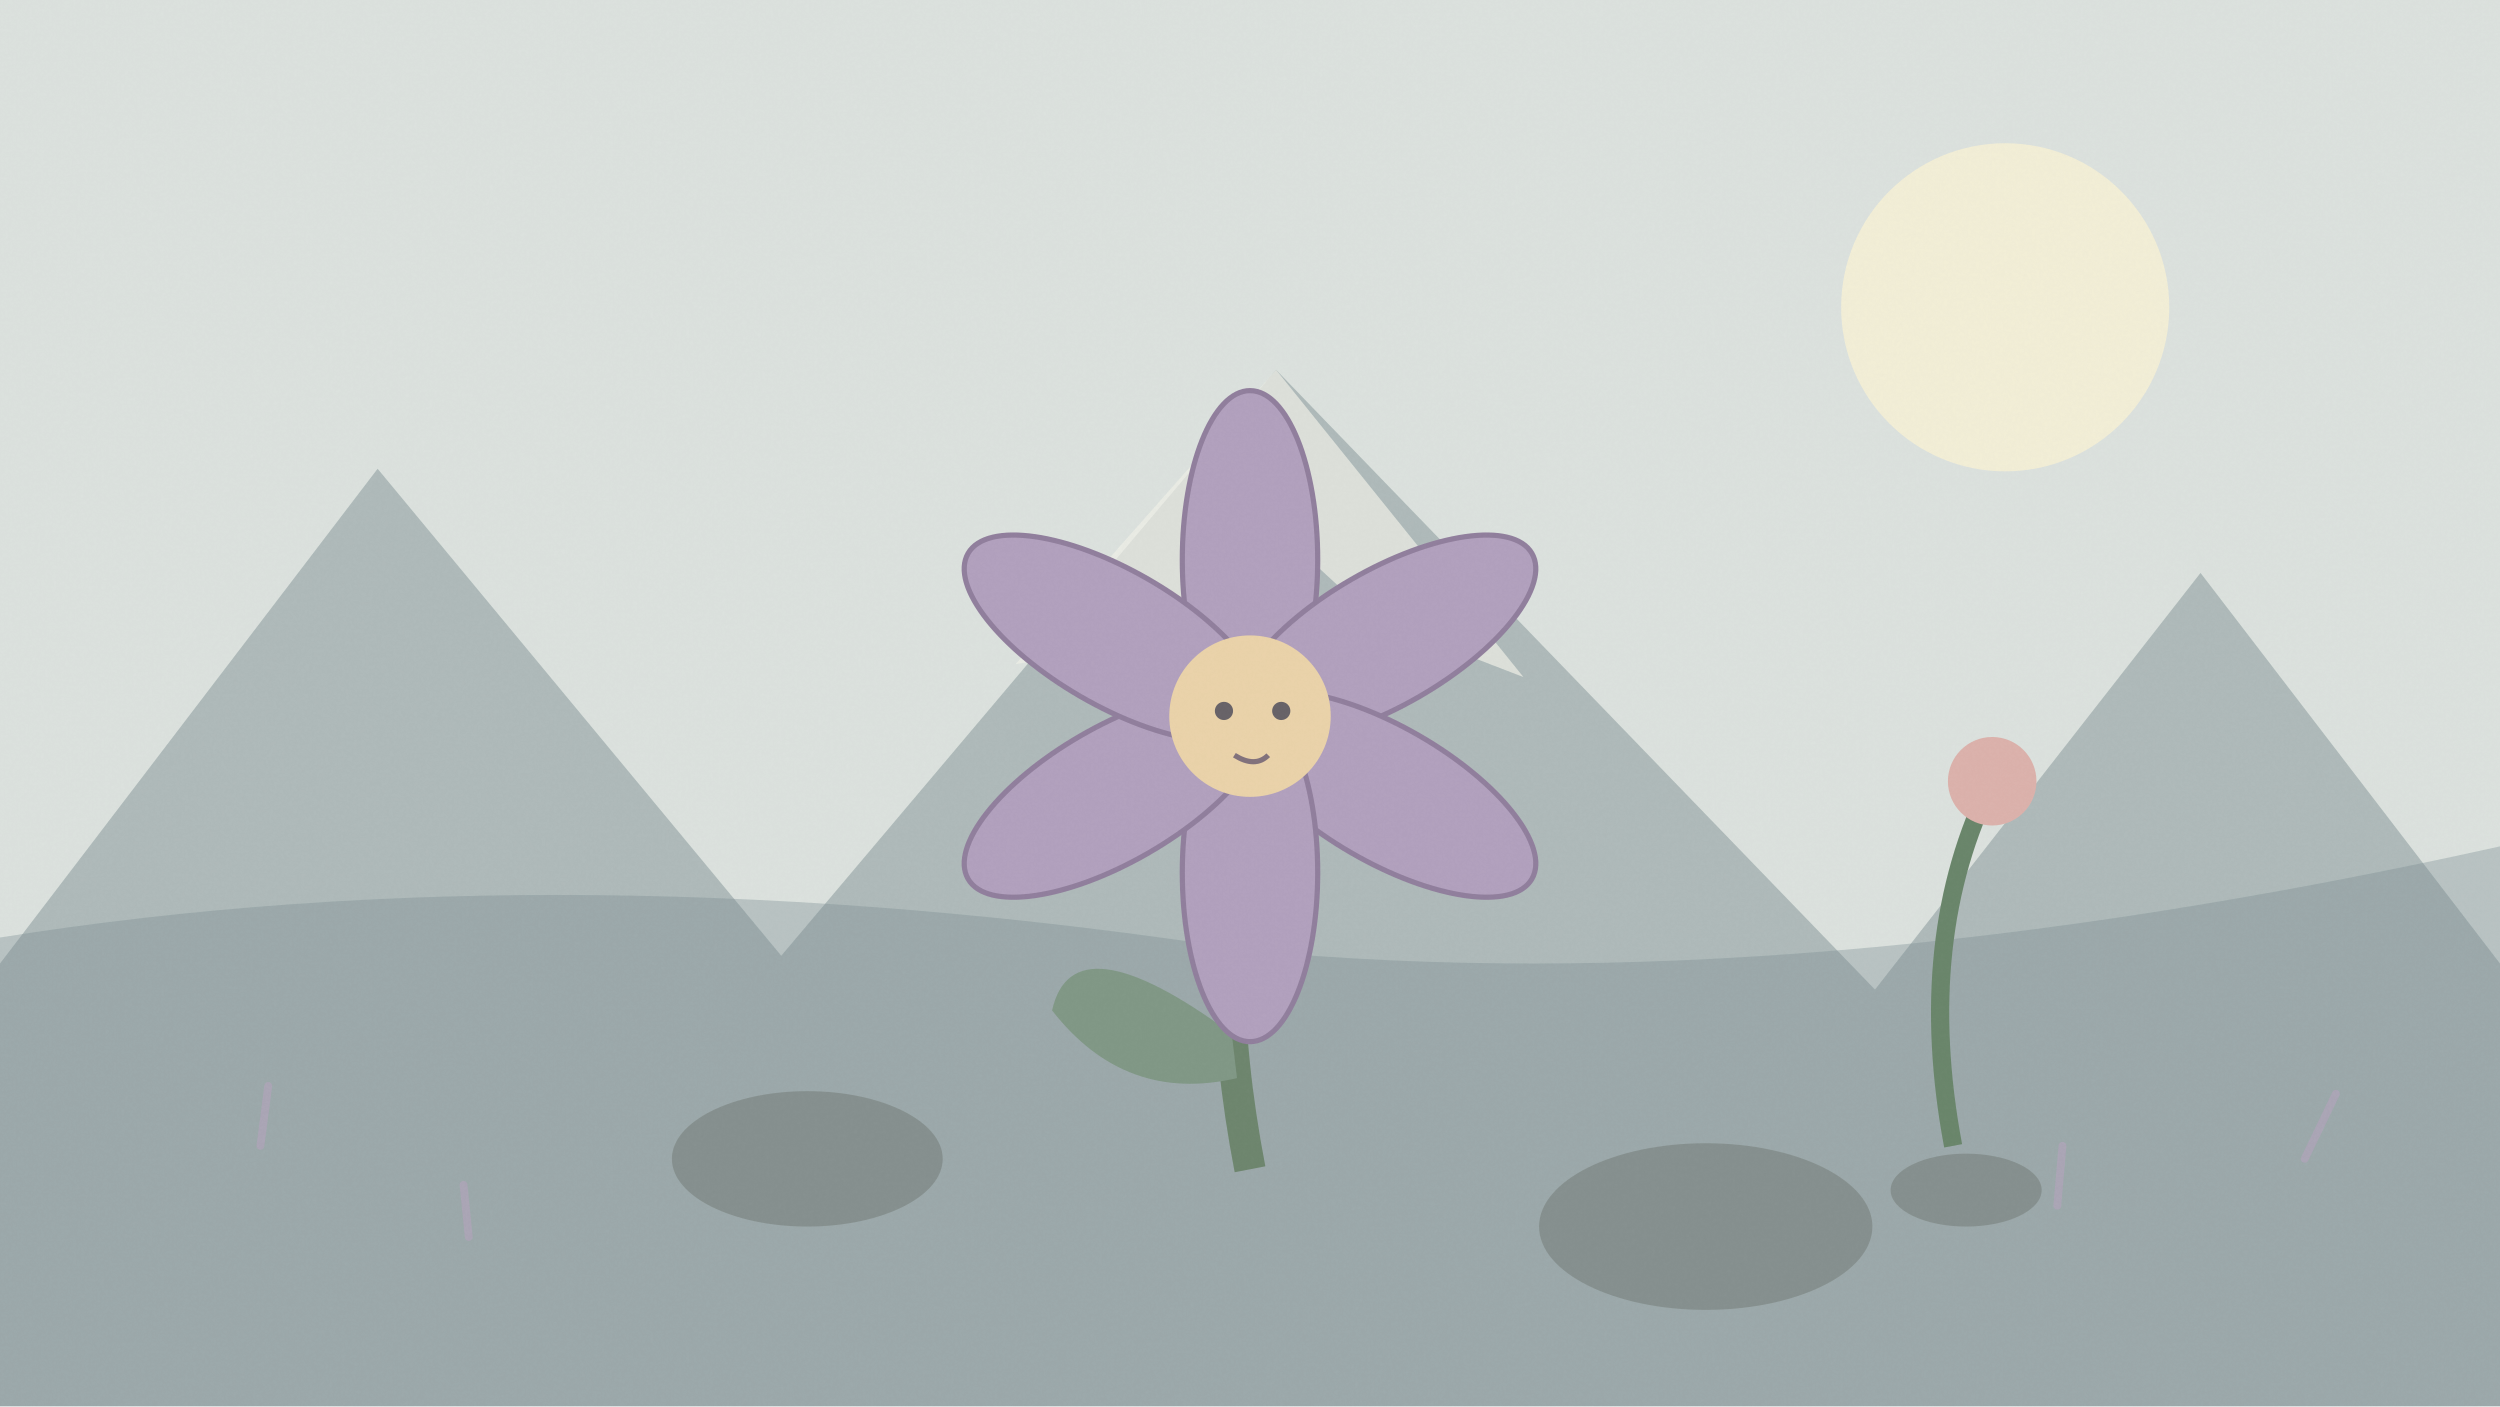
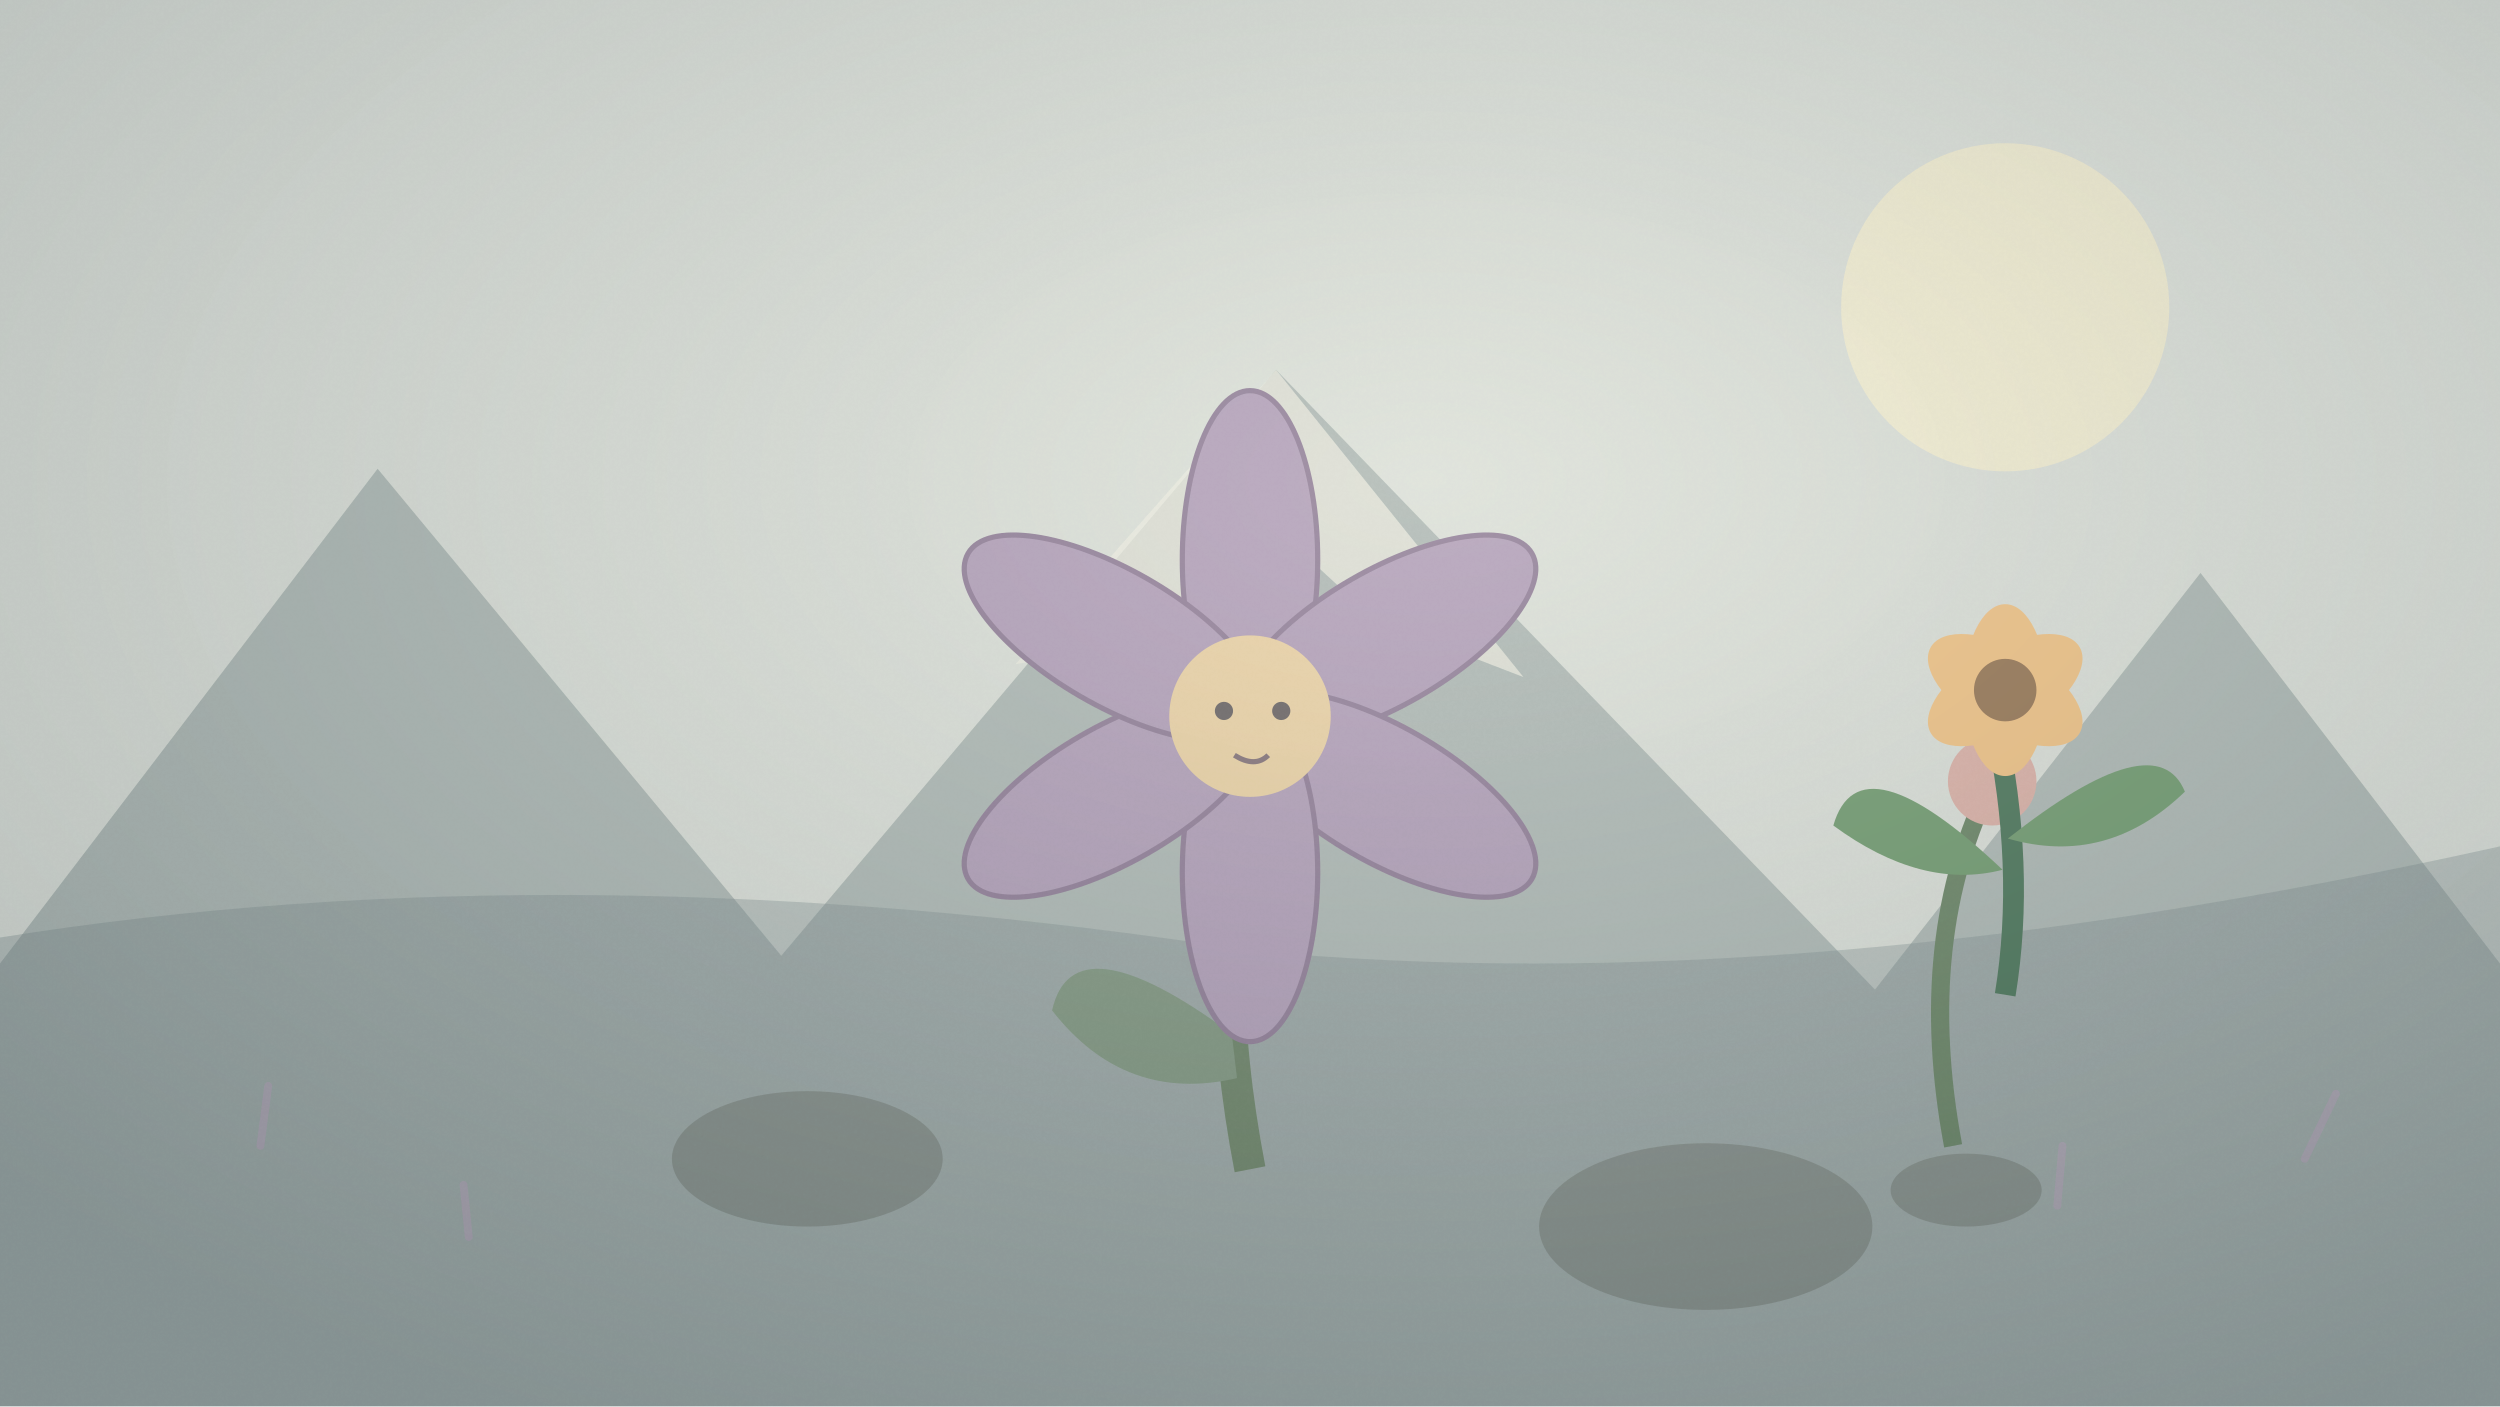
<svg xmlns="http://www.w3.org/2000/svg" viewBox="0 0 960 540" role="img" aria-label="The Wildflower Patch">
  <defs>
    <filter id="grain">
      <feTurbulence type="fractalNoise" baseFrequency=".65" numOctaves="2" seed="28" stitchTiles="stitch" />
      <feColorMatrix type="saturate" values="0" />
      <feComponentTransfer>
        <feFuncA type="linear" slope=".045" />
      </feComponentTransfer>
    </filter>
+     <radialGradient id="v19glow" cx="57%" cy="34%" r="75%">
+       <stop stop-color="#fff9dc" stop-opacity=".16" />
+       <stop offset="1" stop-color="#1a251d" stop-opacity=".17" />
+     </radialGradient>
  </defs>
  <rect width="960" height="540" fill="#dbe1dd" />
  <path d="M0 360 Q220 325 480 365 Q690 385 960 325 V540 H0Z" fill="#9aa9ab" opacity=".55" />
  <path d="M0 370L145 180 300 367 490 142 720 380 845 220 960 370V540H0" fill="#788a8e" opacity=".46" />
  <path d="M390 255L490 142 585 260 528 238 489 202 459 244Z" fill="#eff0e7" opacity=".7" />
  <circle cx="770" cy="118" r="63" fill="#fff5d2" opacity=".65" />
  <ellipse cx="310" cy="445" rx="52" ry="26" fill="#777f7b" opacity=".6" />
  <ellipse cx="655" cy="471" rx="64" ry="32" fill="#777f7b" opacity=".6" />
  <ellipse cx="755" cy="457" rx="29" ry="14" fill="#777f7b" opacity=".6" />
  <path d="M750 440q-15 -80 15 -140" stroke="#69856a" stroke-width="7" fill="none" />
  <circle cx="765" cy="300" r="17" fill="#dbb1ab" />
  <path d="M100 440l3 -23" stroke="#b7a2be" stroke-width="3" opacity=".55" stroke-linecap="round" />
  <path d="M180 475l-2 -20" stroke="#b7a2be" stroke-width="3" opacity=".55" stroke-linecap="round" />
  <path d="M790 463l2 -23" stroke="#b7a2be" stroke-width="3" opacity=".55" stroke-linecap="round" />
  <path d="M885 445l12 -25" stroke="#b7a2be" stroke-width="3" opacity=".55" stroke-linecap="round" />
  <path d="M480 449Q464 366 480 302" stroke="#6d856d" stroke-width="12" fill="none" />
  <path d="M473 397Q412 352 404 388Q432 424 475 414" fill="#809785" />
  <ellipse cx="480" cy="215" rx="26" ry="65" fill="#b1a0bd" stroke="#907e9c" stroke-width="2" transform="rotate(0 480 275)" />
  <ellipse cx="480" cy="215" rx="26" ry="65" fill="#b1a0bd" stroke="#907e9c" stroke-width="2" transform="rotate(60 480 275)" />
  <ellipse cx="480" cy="215" rx="26" ry="65" fill="#b1a0bd" stroke="#907e9c" stroke-width="2" transform="rotate(120 480 275)" />
  <ellipse cx="480" cy="215" rx="26" ry="65" fill="#b1a0bd" stroke="#907e9c" stroke-width="2" transform="rotate(180 480 275)" />
  <ellipse cx="480" cy="215" rx="26" ry="65" fill="#b1a0bd" stroke="#907e9c" stroke-width="2" transform="rotate(240 480 275)" />
  <ellipse cx="480" cy="215" rx="26" ry="65" fill="#b1a0bd" stroke="#907e9c" stroke-width="2" transform="rotate(300 480 275)" />
  <circle cx="480" cy="275" r="31" fill="#ead2a9" />
  <circle cx="470" cy="273" r="3.5" fill="#676267" />
  <circle cx="492" cy="273" r="3.5" fill="#676267" />
  <path d="M474 290q8 5 13 0" stroke="#81717b" stroke-width="2" fill="none" />
  <rect width="960" height="540" filter="url(#grain)" opacity=".6" />
+   <g transform="translate(770 320)">
+     <path d="M0 62Q8 13 -4 -43" fill="none" stroke="#4c765e" stroke-width="8" />
+     <path d="M-1 14q-55 -52 -65 -17q34 25 65 17M1 2q57 -45 68 -18q-30 29 -68 18" fill="#719c74" />
+     <g fill="#f0c38a">
+       <ellipse cx="0" cy="-55" rx="16" ry="33" />
+       <ellipse cx="0" cy="-55" rx="16" ry="33" transform="rotate(60 0 -55)" />
+       <ellipse cx="0" cy="-55" rx="16" ry="33" transform="rotate(120 0 -55)" />
+     </g>
+     <circle cx="0" cy="-55" r="12" fill="#967658" />
+   </g>
+   <rect width="960" height="540" fill="url(#v19glow)" pointer-events="none" />
</svg>
